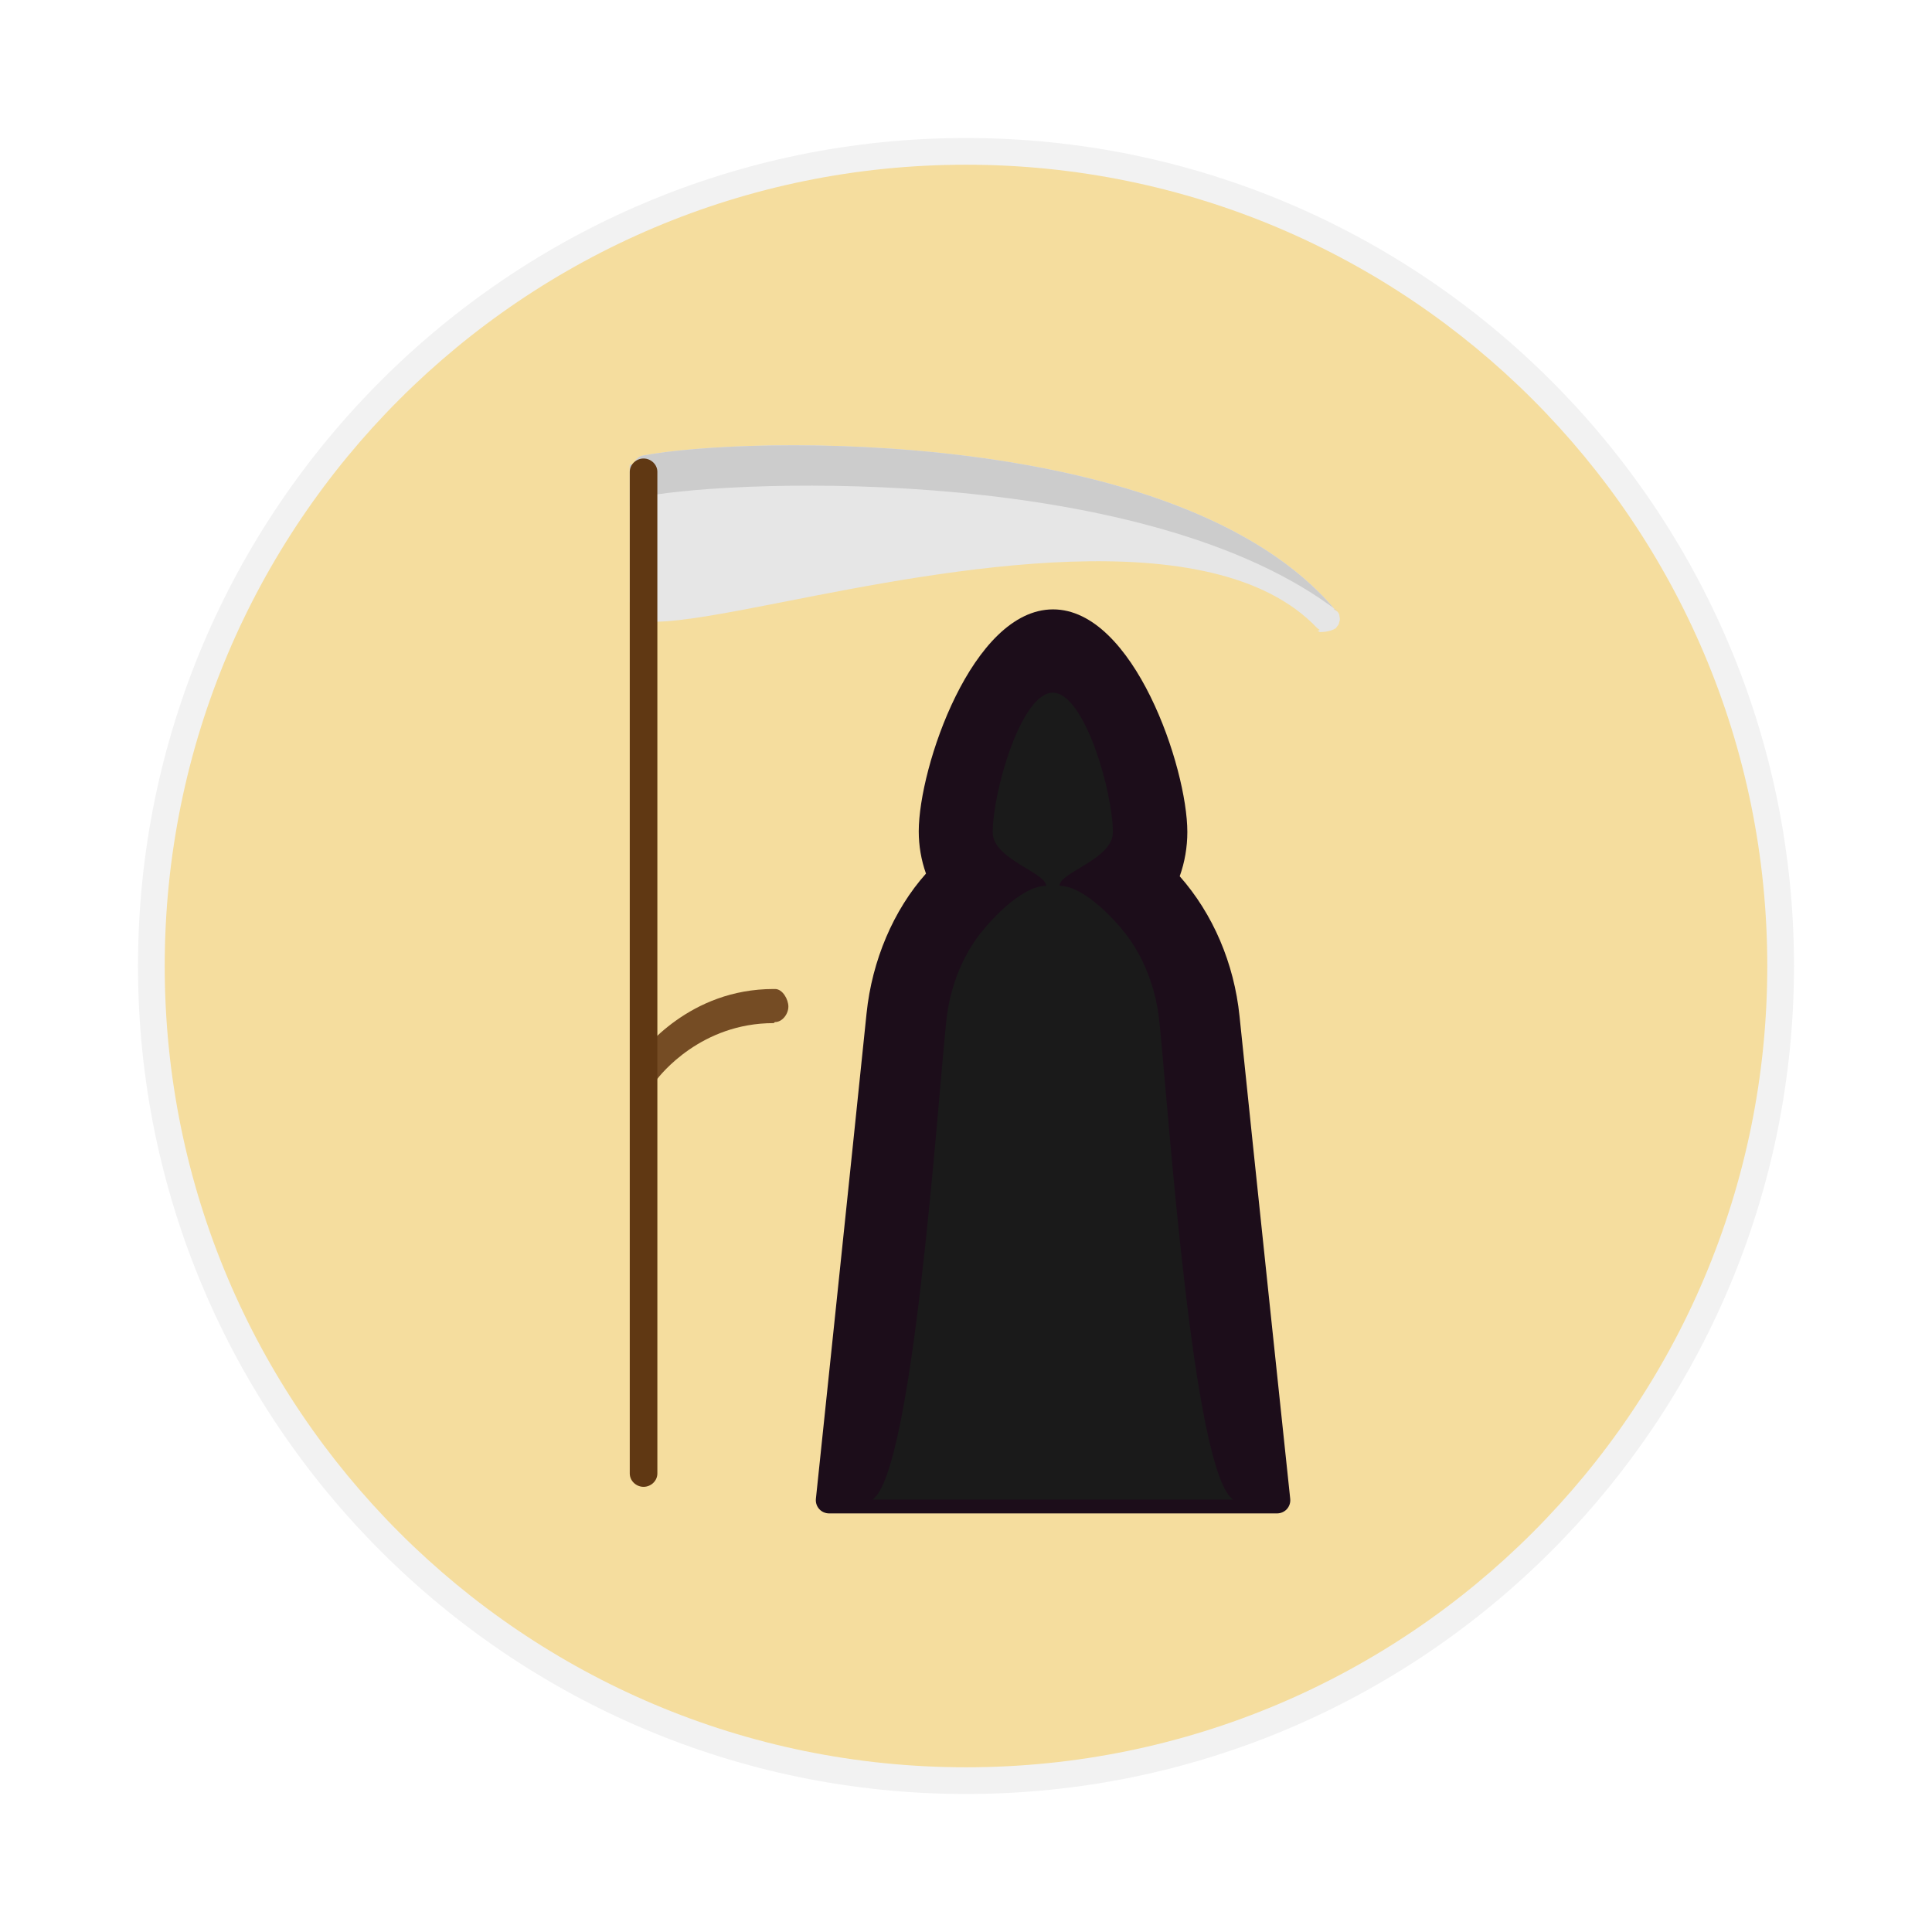
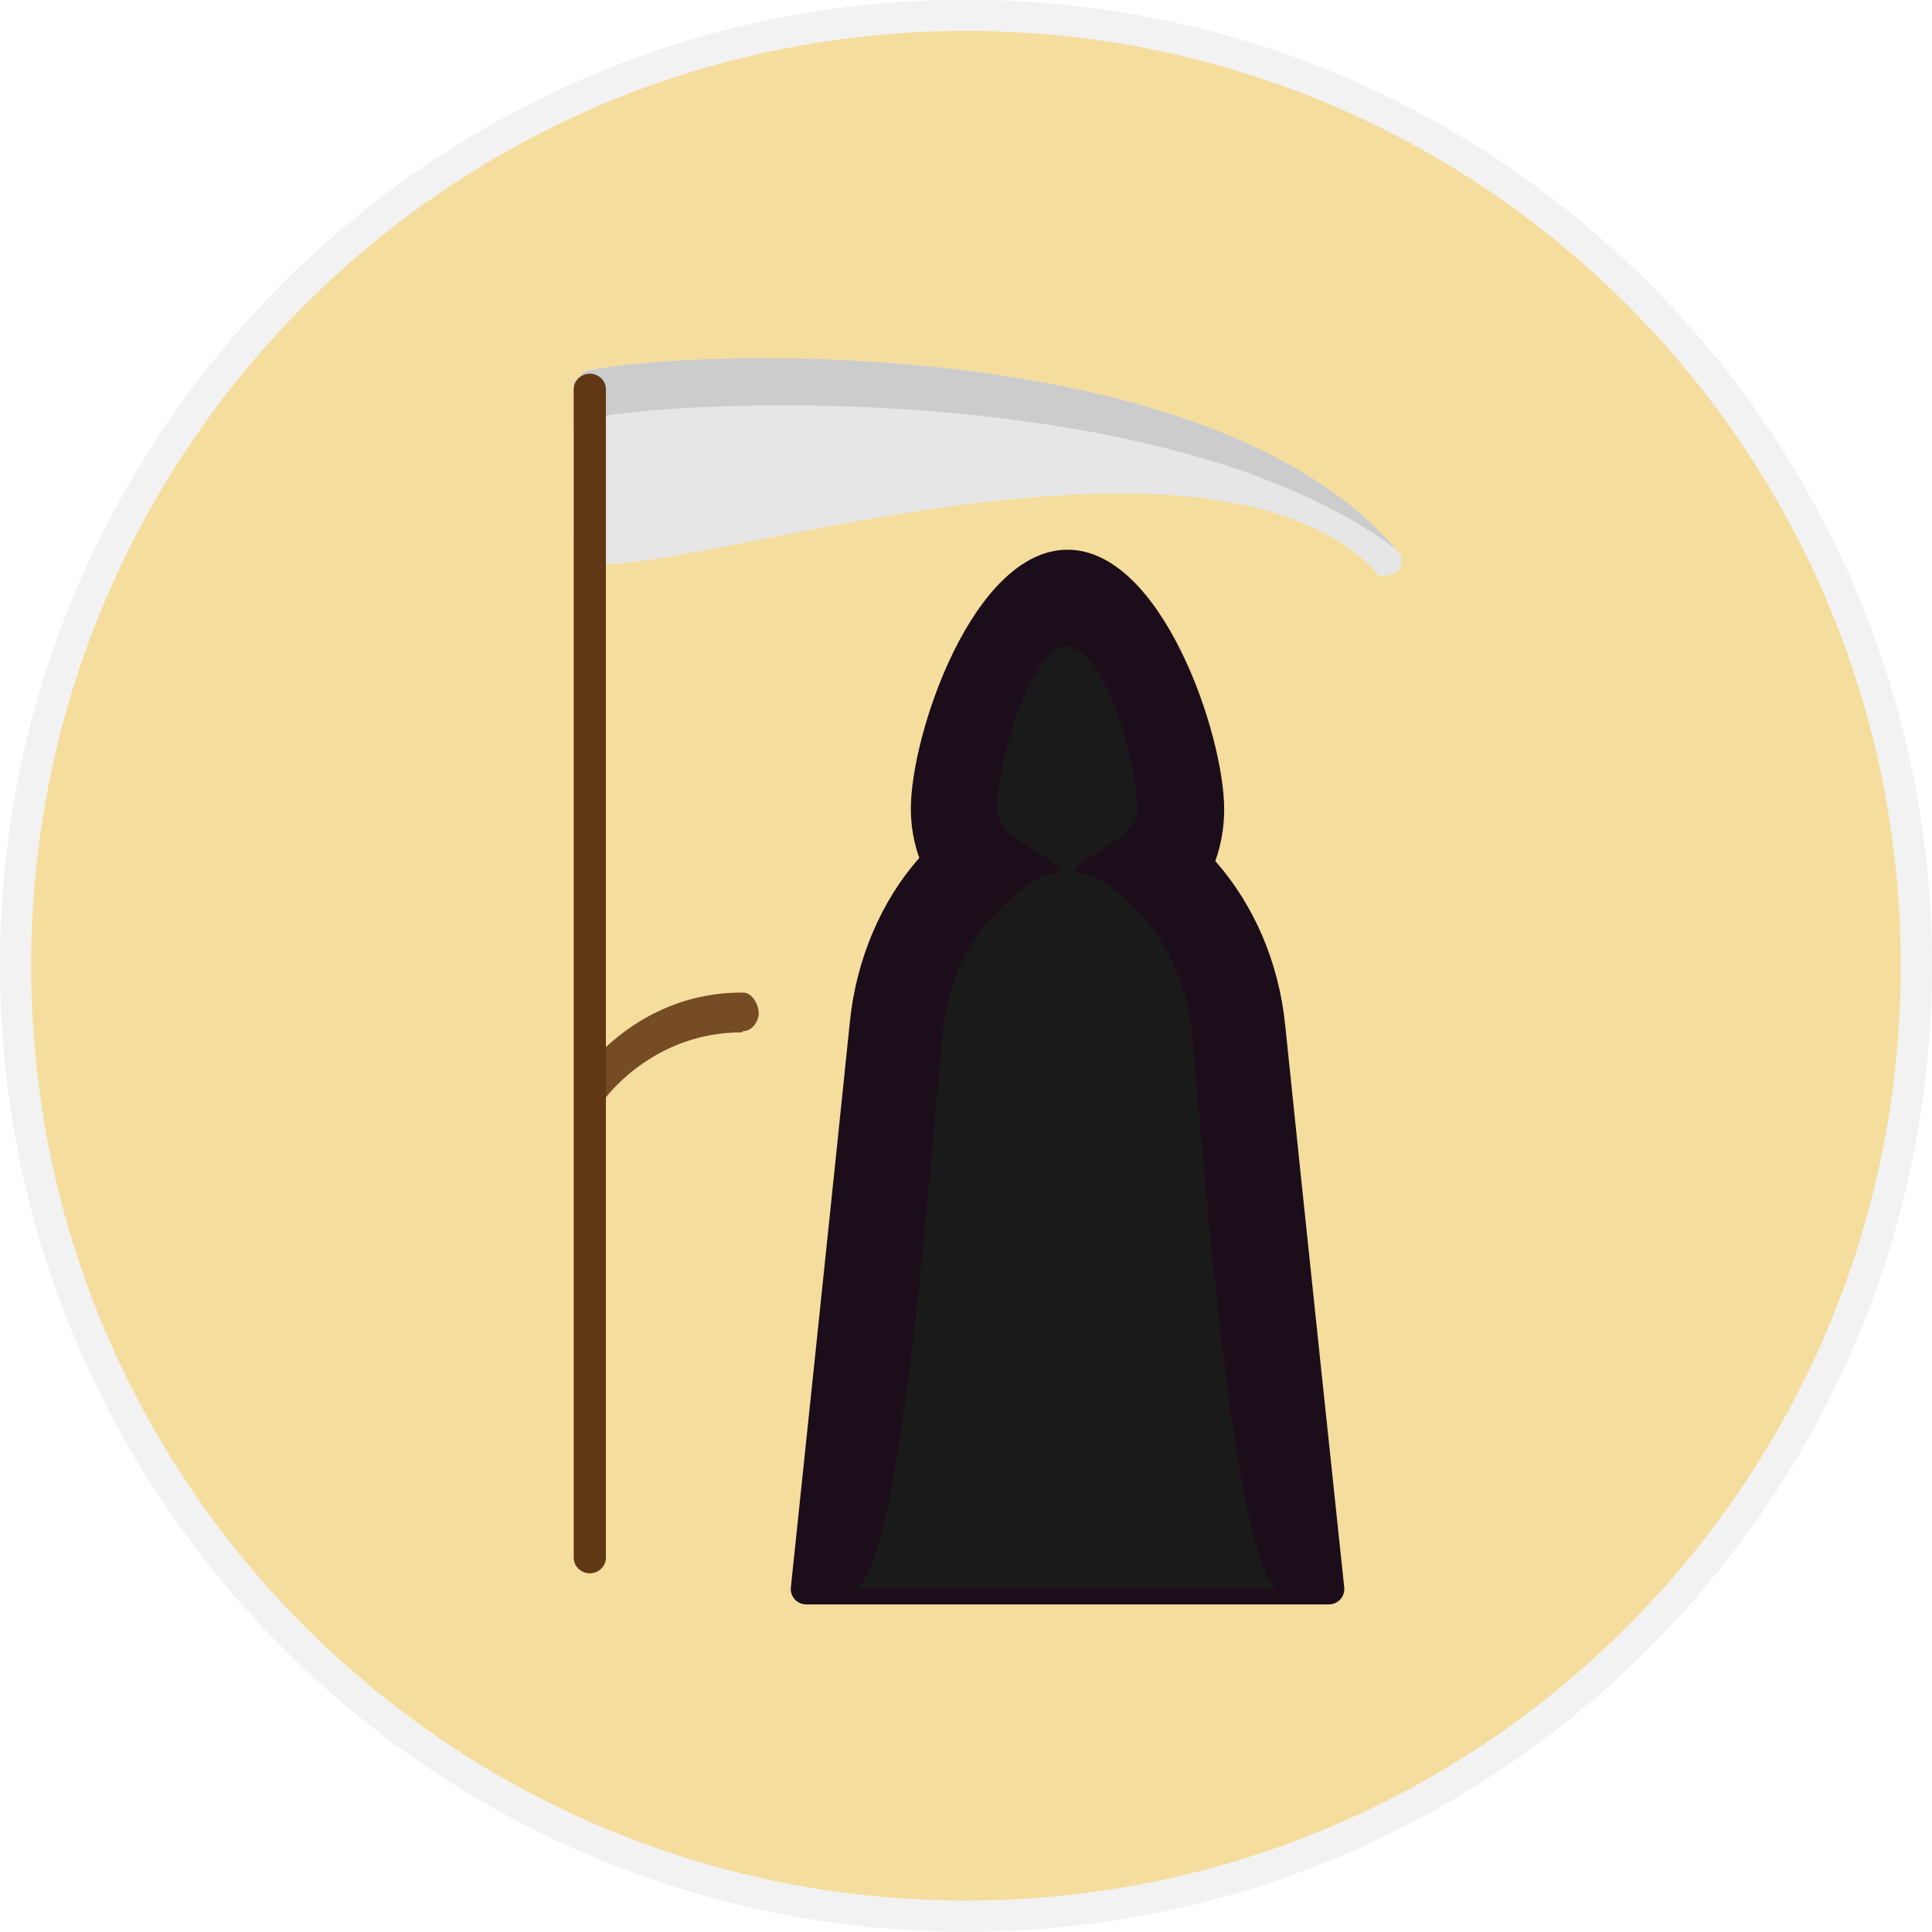
- <svg xmlns="http://www.w3.org/2000/svg" height="140px" id="Layer_1" style="enable-background:new 0 0 140 140;" version="1.1" viewBox="0 0 140 140" width="140px" xml:space="preserve">
-   <g>
-     <path d="M70,130c-33.084,0-60-26.916-60-60s26.916-60,60-60s60,26.916,60,60S103.084,130,70,130z" style="fill:#F2F2F2;" />
-     <circle cx="70" cy="70" r="58.064" style="fill:#F5DD9E;" />
-     <g>
-       <path d="M46.774,78.71c-0.203,0-0.408-0.063-0.582-0.195c-0.427-0.322-0.512-1.236-0.19-1.664    c0.617-0.817,3.986-5.184,10.053-5.184c0.038,0,0.076,0,0.114,0c0.535,0,0.964,0.748,0.96,1.283    c-0.004,0.531-0.437,1.113-0.968,1.113c-0.029-0.002-0.068,0.076-0.103,0.076c-5.262,0-8.192,3.723-8.511,4.146    C47.357,78.538,47.067,78.71,46.774,78.71z" style="fill:#754C24;" />
-       <path d="M92.533,109.667H60.085c-0.274,0-0.536-0.111-0.719-0.314c-0.184-0.202-0.272-0.474-0.243-0.746    c0,0,2.69-25.619,3.671-35.172c0.395-3.84,1.954-7.494,4.306-10.131c-0.348-0.986-0.524-2.014-0.524-3.063    c0-4.64,3.878-16.083,9.732-16.083c5.854,0,9.731,11.478,9.731,16.13c0,1.098-0.189,2.194-0.553,3.209    c2.408,2.723,3.942,6.3,4.336,10.146c0.98,9.551,3.672,34.968,3.672,34.968c0.029,0.272-0.06,0.54-0.242,0.744    C93.068,109.556,92.808,109.667,92.533,109.667z" style="fill:#1C0D1A;" />
-       <path d="M89.355,108.667c-2.904-2-4.645-27.846-5.345-34.66c-0.269-2.621-1.312-5.109-2.862-6.848    c0,0-2.439-2.971-4.375-2.971c0-0.97,3.871-1.935,3.871-3.869c0-2.948-2.066-10.125-4.354-10.125    c-2.288,0-4.355,7.179-4.355,10.127c0,1.936,3.871,2.904,3.871,3.871c-1.936,0-4.375,2.978-4.375,2.978    c-1.55,1.737-2.593,4.216-2.862,6.837c-0.7,6.815-2.44,32.66-5.344,34.66H89.355L89.355,108.667z" style="fill:#1A1A1A;" />
-       <path d="M96.635,44.172c0-0.001,0.096-0.002,0.094-0.004c-11.23-13.304-42.711-12.603-50.188-11.147    c-0.448,0.088-0.652,0.646-0.678,0.646h-0.228v10h0.917c-0.025,0-0.053,0.271-0.053,0.363c0,0.535,0.433,1.02,0.967,1.02    c1.923,0,5.196-0.621,9.338-1.438c11.604-2.287,31.022-6.102,38.625,1.882c0.058,0.062,0.131,0.1,0.199,0.144    c0.04,0.024-0.175,0.063-0.134,0.082c0.125,0.055,0.142,0.084,0.142,0.084v0.002c0,0,0.478-0.021,0.586-0.063    c0.036-0.015,0.19-0.039,0.224-0.058c0.063-0.031,0.188-0.058,0.244-0.104c0.008-0.007,0.043-0.018,0.049-0.023    c0.008-0.008,0.035-0.01,0.043-0.018c0.043-0.039,0.069-0.09,0.102-0.134c0.038-0.052,0.086-0.099,0.113-0.156    s0.037-0.116,0.053-0.177s0.038-0.118,0.041-0.182c0.003-0.062-0.012-0.119-0.02-0.182s-0.01-0.124-0.031-0.184    c-0.02-0.061-0.057-0.11-0.09-0.166c-0.027-0.047-0.14-0.101-0.176-0.146C96.76,44.2,96.635,44.187,96.635,44.172    C96.635,44.173,96.635,44.172,96.635,44.172z" style="fill:#E6E6E6;" />
-       <path d="M46.704,35.972c7.336-1.351,36.64-2.166,50.289,8.363c-0.016-0.025-0.027,0-0.043-0.027    c-0.027-0.048-0.14-0.072-0.176-0.117c-0.014-0.016-0.139-0.002-0.139-0.017c0-0.001,0-0.002,0-0.002    c0-0.001,0.096-0.002,0.094-0.004c-11.23-13.304-42.711-12.603-50.188-11.147c-0.448,0.088-0.652,0.646-0.678,0.646h-0.228v3    h0.231C45.894,35.667,46.231,36.058,46.704,35.972z" style="fill:#CCCCCC;" />
-       <path d="M46.635,107.742c-0.535,0-1-0.434-1-0.968V34.192c0-0.534,0.465-0.967,1-0.967    c0.534,0,1,0.433,1,0.967v72.582C47.635,107.31,47.169,107.742,46.635,107.742z" style="fill:#603813;" />
+ <svg xmlns="http://www.w3.org/2000/svg" width="120" height="120" version="1.1" viewBox="0 0 31.75 31.75">
+   <g transform="translate(-91.154 -155.45)">
+     <g transform="matrix(.26458 0 0 .26458 88.508 152.8)">
+       <path d="m70 130c-33.084 0-60-26.916-60-60s26.916-60 60-60 60 26.916 60 60-26.916 60-60 60z" fill="#f2f2f2" />
+       <circle cx="70" cy="70" r="58.064" fill="#f5dd9e" />
+       <path d="m46.774 78.71c-0.203 0-0.408-0.063-0.582-0.195-0.427-0.322-0.512-1.236-0.19-1.664 0.617-0.817 3.986-5.184 10.053-5.184h0.114c0.535 0 0.964 0.748 0.96 1.283-4e-3 0.531-0.437 1.113-0.968 1.113-0.029-2e-3 -0.068 0.076-0.103 0.076-5.262 0-8.192 3.723-8.511 4.146-0.19 0.253-0.48 0.425-0.773 0.425z" fill="#754c24" />
+       <path d="m92.533 109.67h-32.448c-0.274 0-0.536-0.111-0.719-0.314-0.184-0.202-0.272-0.474-0.243-0.746 0 0 2.69-25.619 3.671-35.172 0.395-3.84 1.954-7.494 4.306-10.131-0.348-0.986-0.524-2.014-0.524-3.063 0-4.64 3.878-16.083 9.732-16.083s9.731 11.478 9.731 16.13c0 1.098-0.189 2.194-0.553 3.209 2.408 2.723 3.942 6.3 4.336 10.146 0.98 9.551 3.672 34.968 3.672 34.968 0.029 0.272-0.06 0.54-0.242 0.744-0.184 0.201-0.444 0.312-0.719 0.312z" fill="#1c0d1a" />
+       <path d="m89.355 108.67c-2.904-2-4.645-27.846-5.345-34.66-0.269-2.621-1.312-5.109-2.862-6.848 0 0-2.439-2.971-4.375-2.971 0-0.97 3.871-1.935 3.871-3.869 0-2.948-2.066-10.125-4.354-10.125s-4.355 7.179-4.355 10.127c0 1.936 3.871 2.904 3.871 3.871-1.936 0-4.375 2.978-4.375 2.978-1.55 1.737-2.593 4.216-2.862 6.837-0.7 6.815-2.44 32.66-5.344 34.66z" fill="#1a1a1a" />
+       <path d="m96.635 44.172c0-1e-3 0.096-2e-3 0.094-4e-3 -11.23-13.304-42.711-12.603-50.188-11.147-0.448 0.088-0.652 0.646-0.678 0.646h-0.228v10h0.917c-0.025 0-0.053 0.271-0.053 0.363 0 0.535 0.433 1.02 0.967 1.02 1.923 0 5.196-0.621 9.338-1.438 11.604-2.287 31.022-6.102 38.625 1.882 0.058 0.062 0.131 0.1 0.199 0.144 0.04 0.024-0.175 0.063-0.134 0.082 0.125 0.055 0.142 0.084 0.142 0.084v2e-3s0.478-0.021 0.586-0.063c0.036-0.015 0.19-0.039 0.224-0.058 0.063-0.031 0.188-0.058 0.244-0.104 8e-3 -7e-3 0.043-0.018 0.049-0.023 8e-3 -8e-3 0.035-0.01 0.043-0.018 0.043-0.039 0.069-0.09 0.102-0.134 0.038-0.052 0.086-0.099 0.113-0.156s0.037-0.116 0.053-0.177 0.038-0.118 0.041-0.182c3e-3 -0.062-0.012-0.119-0.02-0.182s-0.01-0.124-0.031-0.184c-0.02-0.061-0.057-0.11-0.09-0.166-0.027-0.047-0.14-0.101-0.176-0.146-0.014-0.013-0.139-0.026-0.139-0.041v0z" fill="#e6e6e6" />
+       <path d="m46.704 35.972c7.336-1.351 36.64-2.166 50.289 8.363-0.016-0.025-0.027 0-0.043-0.027-0.027-0.048-0.14-0.072-0.176-0.117-0.014-0.016-0.139-2e-3 -0.139-0.017v-2e-3c0-1e-3 0.096-2e-3 0.094-4e-3 -11.23-13.304-42.711-12.603-50.188-11.147-0.448 0.088-0.652 0.646-0.678 0.646h-0.228v3h0.231c0.028-1 0.365-0.609 0.838-0.695z" fill="#ccc" />
+       <path d="m46.635 107.74c-0.535 0-1-0.434-1-0.968v-72.582c0-0.534 0.465-0.967 1-0.967 0.534 0 1 0.433 1 0.967v72.582c0 0.536-0.466 0.968-1 0.968z" fill="#603813" />
    </g>
  </g>
</svg>
